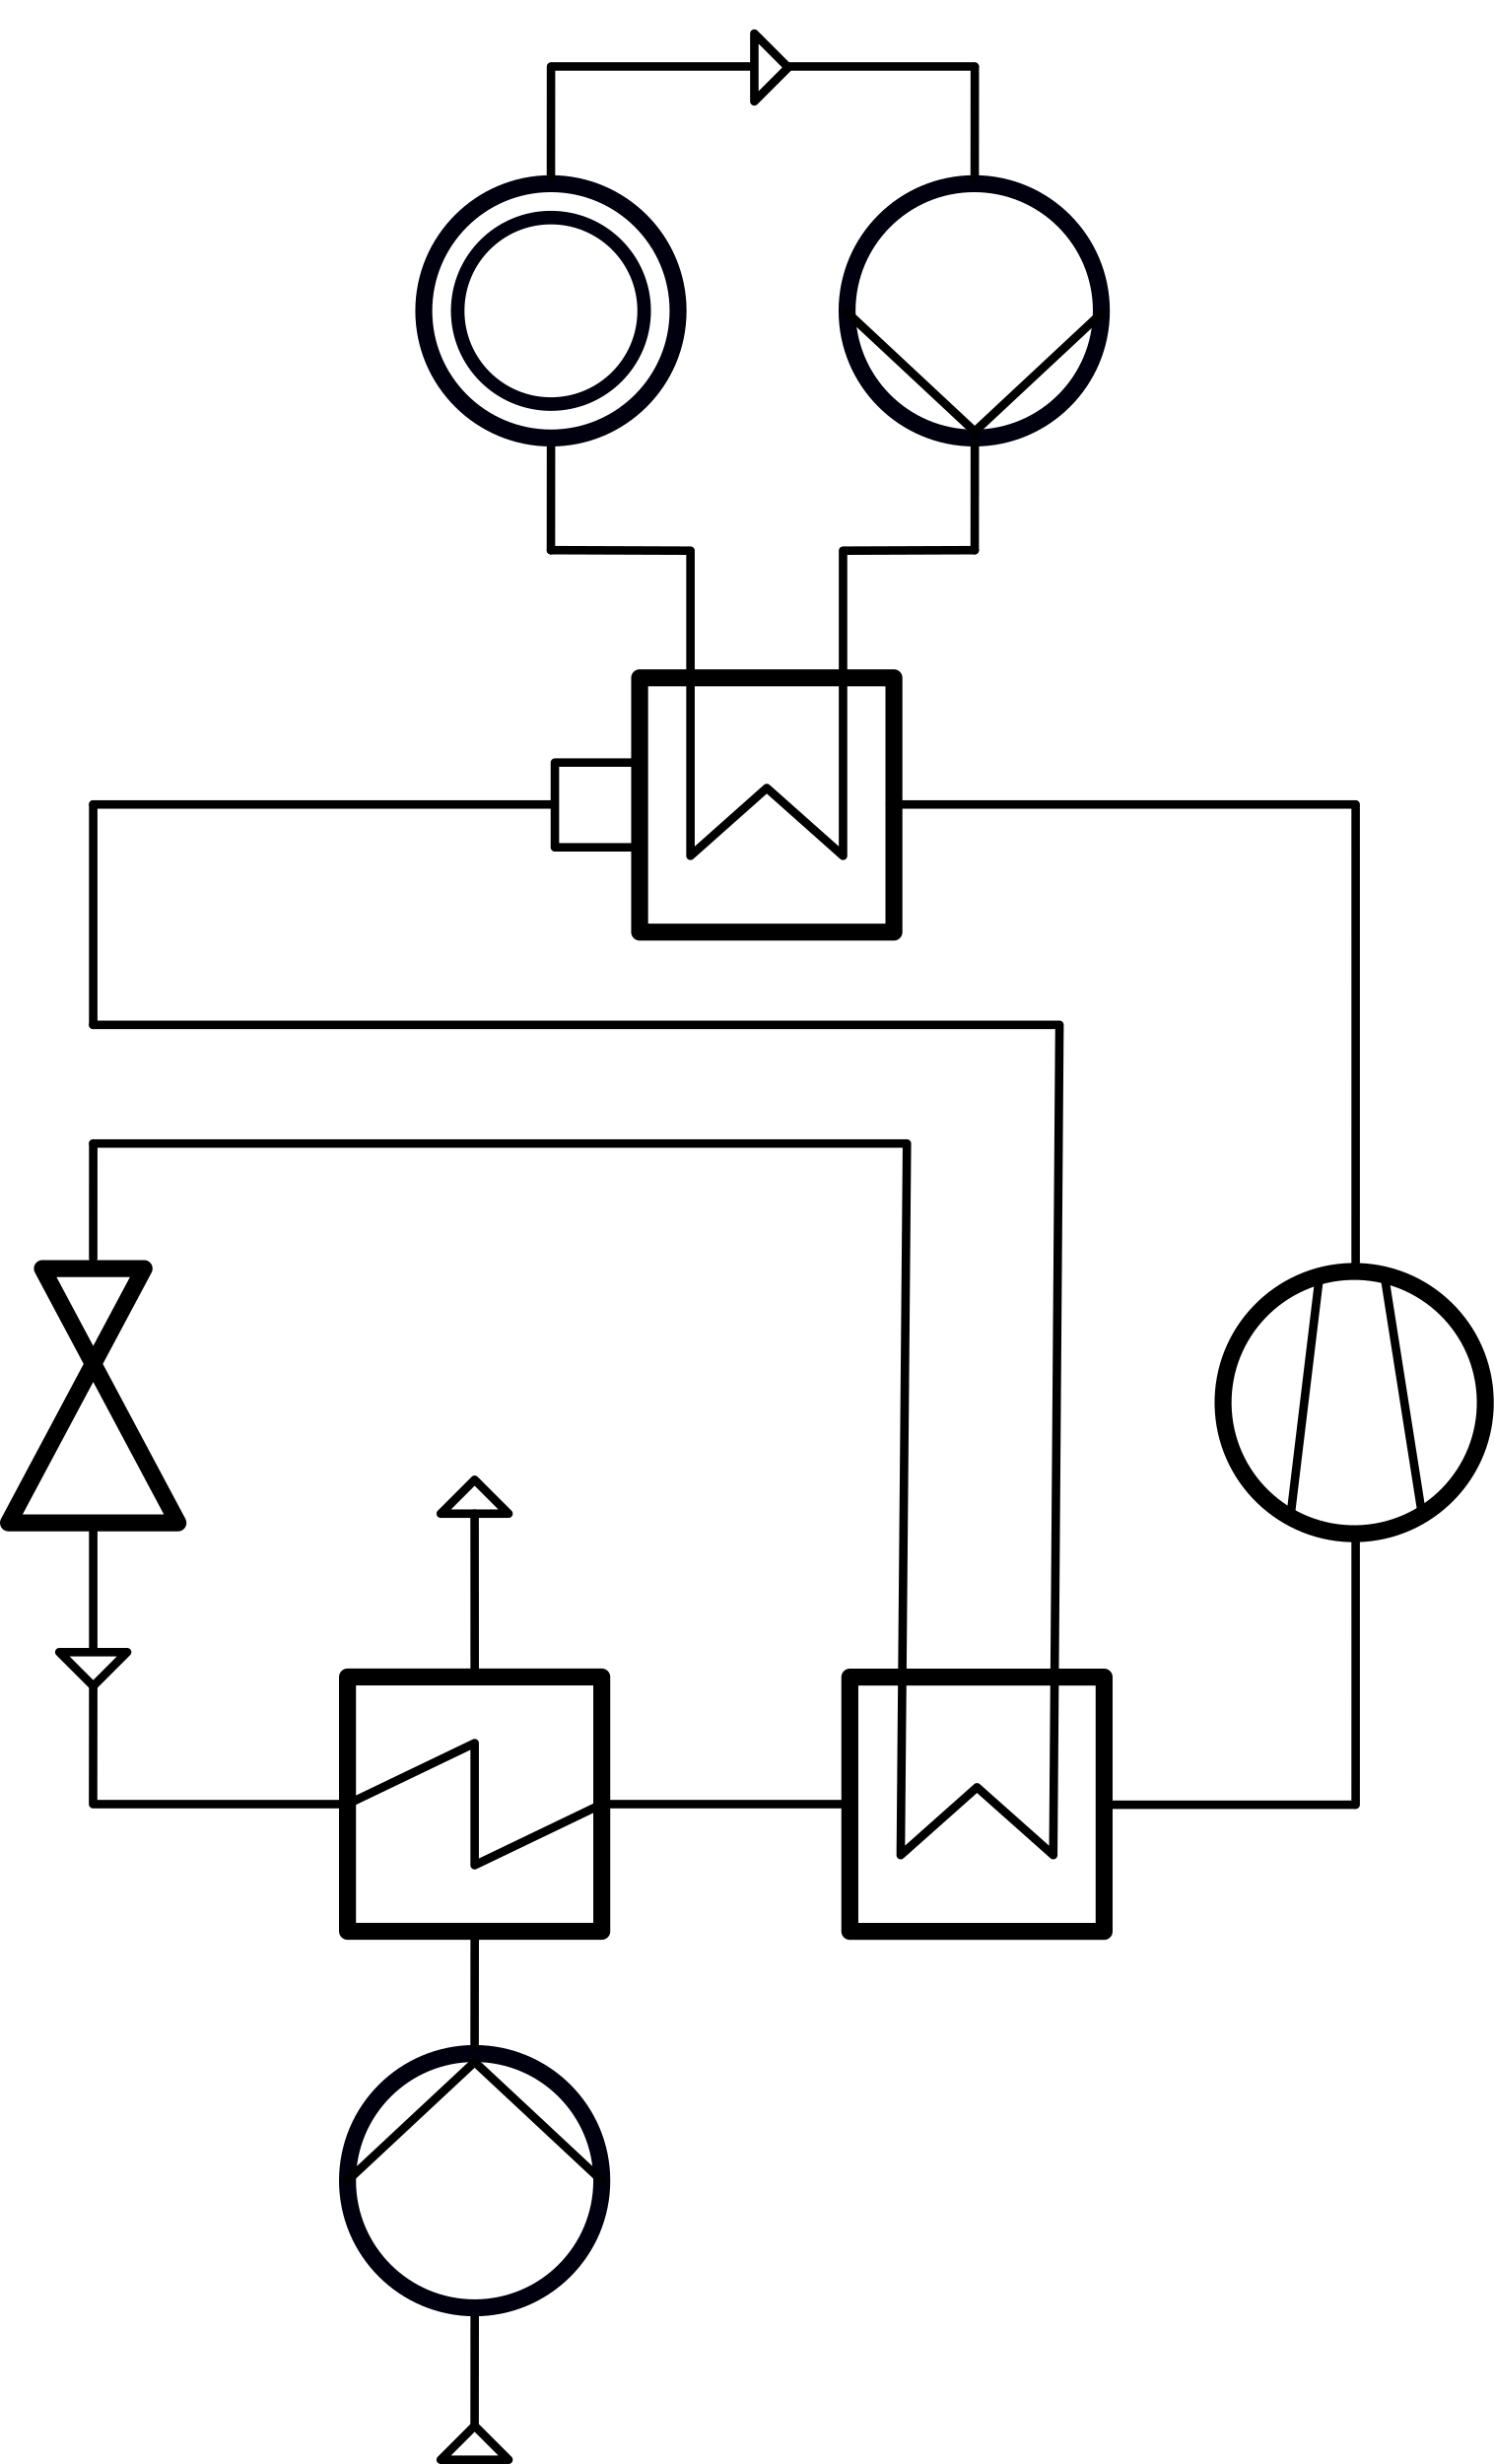
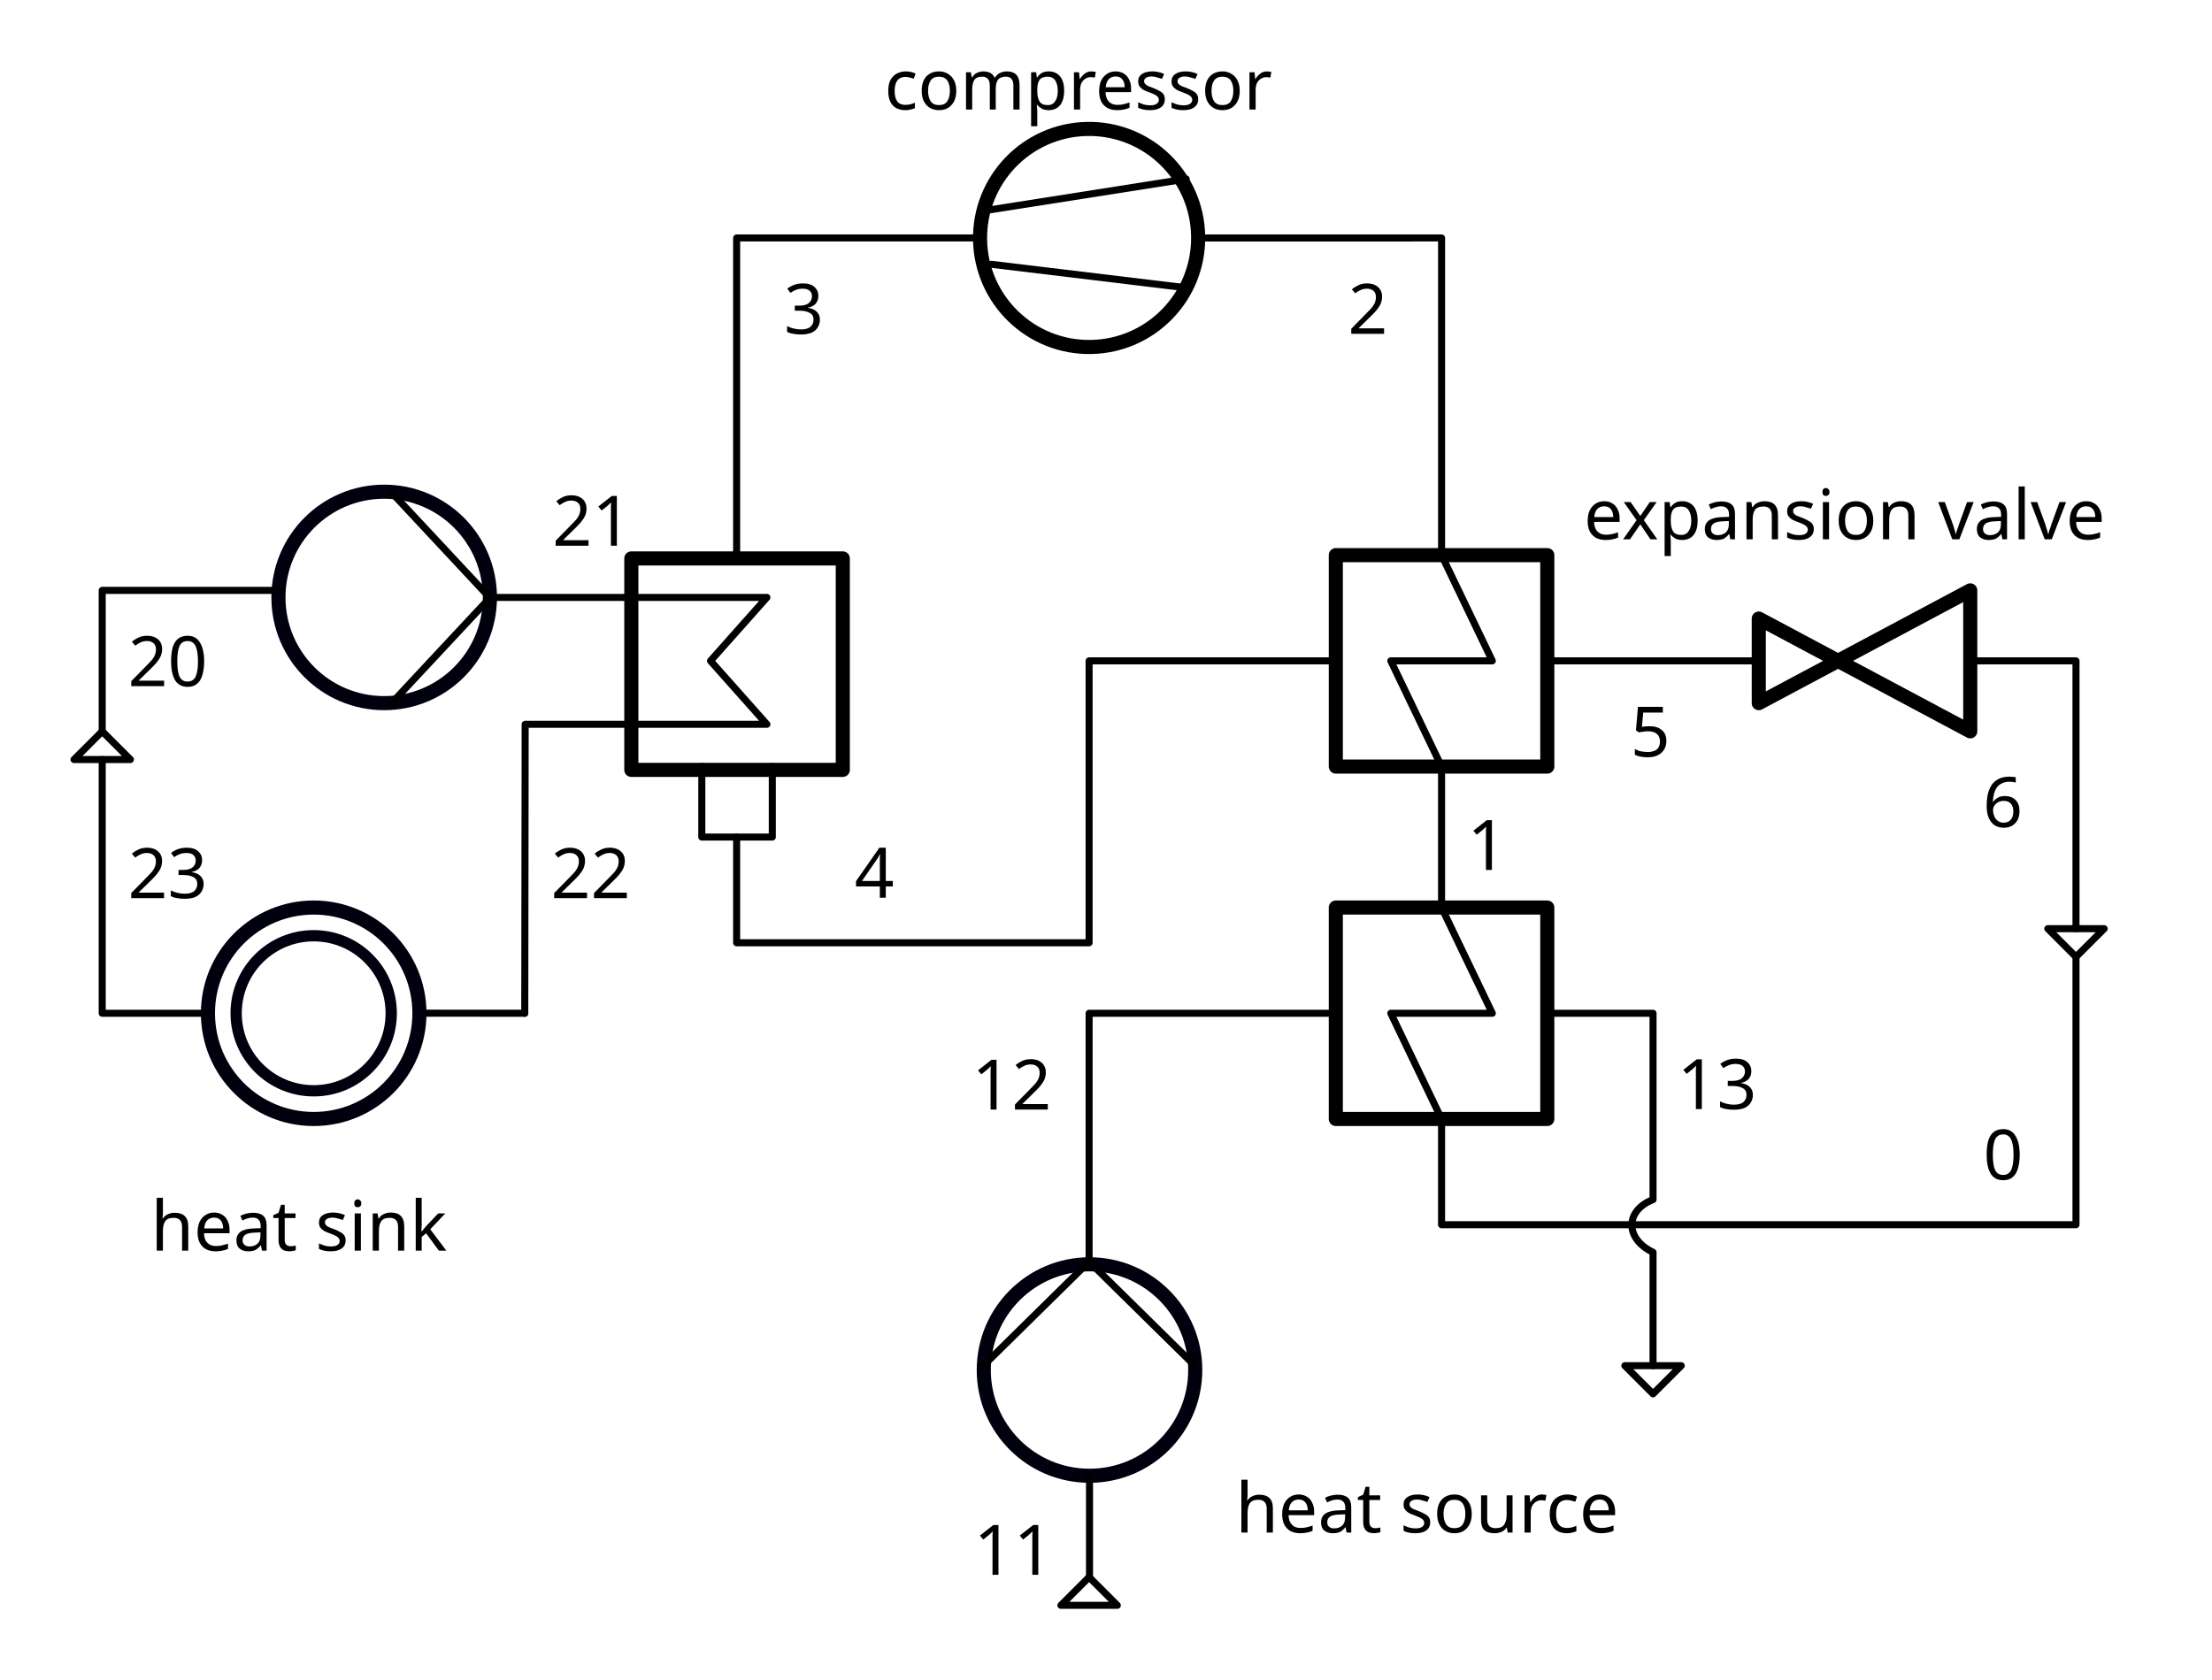
- <svg xmlns="http://www.w3.org/2000/svg" width="88.112mm" height="145.338mm" viewBox="0 0 88.112 145.338" version="1.1" id="svg8">
-   <defs id="defs2" />
-   <g id="layer1" transform="translate(3.962644,-153.1261)">
-     <g transform="rotate(180,148.6359,23.16429)" id="g2293-1" style="stroke-width:1;stroke-linecap:round;stroke-linejoin:round;stroke-miterlimit:4;stroke-dasharray:none">
-       <path style="fill:none;stroke:#000000;stroke-width:0.5;stroke-linecap:round;stroke-linejoin:round;stroke-miterlimit:4;stroke-dasharray:none;stroke-opacity:1" d="m 268.735,-139.249 -8.233,-0.029 3e-5,-18 -4.5,4 -4.5,-4 -1e-5,18 -7.767,0.029" id="path984-0-9-9-9" />
-       <path id="rect986-1-1-0-2" style="fill:none;stroke:#000000;stroke-width:1;stroke-linecap:round;stroke-linejoin:round;stroke-miterlimit:4;stroke-dasharray:none" d="m 248.501,-161.778 15,1e-5 v 15 h -15 z" />
-       <path style="fill:none;stroke:#000000;stroke-width:0.5;stroke-linecap:round;stroke-linejoin:round;stroke-miterlimit:4;stroke-dasharray:none;stroke-opacity:1" d="m 263.501,-156.778 h 5 l 1e-5,5 h -5" id="path987-2-9" />
+ <svg xmlns="http://www.w3.org/2000/svg" xmlns:xlink="http://www.w3.org/1999/xlink" id="svg8" version="1.1" viewBox="0 0 156.897 119.131" height="119.131mm" width="156.897mm">
+   <defs id="defs2">
+     <linearGradient id="linearGradient2073">
+       <stop id="stop2069" offset="0" style="stop-color:#000000;stop-opacity:1;" />
+       <stop id="stop2071" offset="1" style="stop-color:#000000;stop-opacity:0;" />
+     </linearGradient>
+     <rect id="rect1009" height="0" width="12.5" y="-75" x="50" />
+     <linearGradient gradientTransform="translate(0.2924316,-2.377988)" gradientUnits="userSpaceOnUse" y2="204.982" x2="223.365" y1="204.982" x1="221.694" id="linearGradient2075" xlink:href="#linearGradient2073" />
+   </defs>
+   <g id="layer1" transform="translate(-67.75004,-38.11898)">
+     <g transform="matrix(0,1,1,0,319.2778,8.998785)" id="g2293" style="stroke-width:1;stroke-linecap:round;stroke-linejoin:round;stroke-miterlimit:4;stroke-dasharray:none">
+       <g transform="matrix(1,0,0,-1,-167.7333,-354.4097)" id="g2293-1" style="stroke-width:1;stroke-linecap:round;stroke-linejoin:round;stroke-miterlimit:4;stroke-dasharray:none">
+         <path style="fill:none;stroke:#000000;stroke-width:0.5;stroke-linecap:round;stroke-linejoin:round;stroke-miterlimit:4;stroke-dasharray:none;stroke-opacity:1" d="m 268.735,-140.103 -20.5,-0.029 3e-5,-17.146 -4.5,4 -4.5,-4 -1e-5,19.646" id="path984-0-9-9-9" />
+         <path id="rect986-1-1-0-2" style="fill:none;stroke:#000000;stroke-width:1;stroke-linecap:round;stroke-linejoin:round;stroke-miterlimit:4;stroke-dasharray:none" d="m 236.468,-162.661 15,1e-5 v 15 h -15 z" />
+         <path style="fill:none;stroke:#000000;stroke-width:0.5;stroke-linecap:round;stroke-linejoin:round;stroke-miterlimit:4;stroke-dasharray:none;stroke-opacity:1" d="m 251.234,-157.661 h 5 l 10e-6,5 h -5" id="path987-2-9" />
+       </g>
+       <g transform="matrix(0,-1,-1,0,267.0012,-2.661154)" id="g1624-4-7-0-3-8" style="stroke-linecap:round;stroke-linejoin:round">
+         <path style="fill:none;stroke:#000000;stroke-width:0.5;stroke-linecap:round;stroke-linejoin:round;stroke-miterlimit:4;stroke-dasharray:none;stroke-opacity:1" d="m 146.617,198.5 -3.6,-7.5 h 7.2 l -3.6,-7.5" id="path960-8-0-25-4-8-6-6" />
+       </g>
+       <path style="fill:none;stroke:#000000;stroke-width:1;stroke-linecap:round;stroke-linejoin:round;stroke-miterlimit:4;stroke-dasharray:none;stroke-opacity:1" d="m 68.501,-156.778 h 15 v 15 H 68.501 Z" id="path1057-2-7-1" />
+       <path style="fill:none;stroke:#000000;stroke-width:1;stroke-linecap:round;stroke-linejoin:round;stroke-miterlimit:4;stroke-dasharray:none;stroke-opacity:1" d="m 81.001,-111.778 h -10 l 8,-15 h -6 z" id="path1057-2-6-6-9" />
+       <path style="fill:none;stroke:#000000;stroke-width:0.5;stroke-linecap:round;stroke-linejoin:round;stroke-miterlimit:4;stroke-dasharray:none;stroke-opacity:1" d="m 46.001,-182.013 v -17.265 h 22.733" id="path984-0-9-9-9-7-0-1-5-0-8" />
+       <path style="fill:none;stroke:#000000;stroke-width:0.5;stroke-linecap:round;stroke-linejoin:round;stroke-miterlimit:4;stroke-dasharray:none;stroke-opacity:1" d="m 88.501,-199.278 h 7.5 v 25 h -20 v 17.5" id="path984-0-9-9-9-7-0-1-5-0-8-4" />
+       <circle style="fill:none;stroke:#00000e;stroke-width:1;stroke-linecap:round;stroke-linejoin:round;stroke-miterlimit:4;stroke-dasharray:none;stroke-opacity:1" id="path977-1-0-0" cx="224.278" cy="71.501" r="7.5" transform="rotate(-90)" />
+       <path style="fill:none;stroke:#000000;stroke-width:0.5;stroke-linecap:round;stroke-linejoin:round;stroke-miterlimit:4;stroke-dasharray:none;stroke-opacity:1" d="m 64.028,-223.778 7.5,7 7.5,-7" id="path979-02-5-4" />
+       <path style="fill:none;stroke:#000000;stroke-width:0.5;stroke-linecap:round;stroke-linejoin:round;stroke-miterlimit:4;stroke-dasharray:none;stroke-opacity:1" d="m 101.001,-214.307 -0.005,-7.347" id="path984-0-9-9-9-7-0-1-59-3" />
+       <circle style="fill:none;stroke:#00000e;stroke-width:1;stroke-linecap:round;stroke-linejoin:round;stroke-miterlimit:4;stroke-dasharray:none;stroke-opacity:1" id="path977-1-0-0-8" cx="229.278" cy="101.001" r="7.5" transform="rotate(-90)" />
+       <circle style="fill:none;stroke:#00000e;stroke-width:0.8;stroke-linecap:round;stroke-linejoin:round;stroke-miterlimit:4;stroke-dasharray:none;stroke-opacity:1" id="path977-1-0-0-8-0" cx="229.278" cy="101.001" transform="rotate(-90)" r="5.5" />
+       <path style="fill:none;stroke:#000000;stroke-width:0.5;stroke-linecap:round;stroke-linejoin:round;stroke-miterlimit:4;stroke-dasharray:none;stroke-opacity:1" d="m 71.001,-231.761 v -12.517 h 10" id="path984-0-9-9-9-7-0-1-59-7" />
+       <path style="fill:none;fill-rule:evenodd;stroke:#000000;stroke-width:0.5;stroke-linecap:round;stroke-linejoin:round;stroke-miterlimit:4;stroke-dasharray:none;stroke-opacity:1" d="m 83.001,-242.278 -2,-2 2,-2 z" id="path4652-12-9-60-5-3-2" />
+       <path style="fill:none;stroke:#000000;stroke-width:0.5;stroke-linecap:round;stroke-linejoin:round;stroke-miterlimit:4;stroke-dasharray:none;stroke-opacity:1" d="m 46.002,-166.542 c -0.003,1.665 -0.002,13.751 -9.81e-4,17.265 h 22" id="path984-0-9-9-9-7-6" />
+       <ellipse style="color:#000000;clip-rule:nonzero;display:inline;overflow:visible;visibility:visible;isolation:auto;mix-blend-mode:normal;color-interpolation:sRGB;color-interpolation-filters:linearRGB;solid-color:#000000;solid-opacity:1;fill:none;fill-opacity:0.667;fill-rule:nonzero;stroke:#000000;stroke-width:1;stroke-linecap:round;stroke-linejoin:round;stroke-miterlimit:4;stroke-dasharray:none;stroke-dashoffset:0;stroke-opacity:1;color-rendering:auto;image-rendering:auto;shape-rendering:auto;text-rendering:auto;enable-background:accumulate" id="path4405-2-2" cx="-175.076" cy="42.862" transform="matrix(-0.01796859,0.9998385,0.9998385,0.01796859,0,0)" rx="7.735" ry="7.735" />
+       <path style="fill:none;fill-rule:evenodd;stroke:#000000;stroke-width:0.5;stroke-linecap:round;stroke-linejoin:round;stroke-miterlimit:4;stroke-dasharray:none;stroke-opacity:1" d="m 44.001,-181.278 -2.184,13.887" id="path4585-2" />
+       <path style="fill:none;fill-rule:evenodd;stroke:#000000;stroke-width:0.5;stroke-linecap:round;stroke-linejoin:round;stroke-miterlimit:4;stroke-dasharray:none;stroke-opacity:1" d="m 49.552,-167.252 -1.683,-13.956" id="path4587-8" />
+       <g transform="matrix(0,-1,-1,0,292.0012,-2.661154)" id="g1624-4-7-0-3-8-3" style="stroke-width:1;stroke-linecap:round;stroke-linejoin:round;stroke-miterlimit:4;stroke-dasharray:none">
+         <path style="fill:none;stroke:#000000;stroke-width:0.5;stroke-linecap:round;stroke-linejoin:round;stroke-miterlimit:4;stroke-dasharray:none;stroke-opacity:1" d="m 146.617,198.5 -3.6,-7.5 h 7.2 l -3.6,-7.5" id="path960-8-0-25-4-8-6-6-6" />
+       </g>
+       <path style="fill:none;stroke:#000000;stroke-width:1;stroke-linecap:round;stroke-linejoin:round;stroke-miterlimit:4;stroke-dasharray:none;stroke-opacity:1" d="m 93.501,-156.778 h 15 v 15 H 93.501 Z" id="path1057-2-7-1-9" />
+       <path style="fill:none;stroke:#000000;stroke-width:0.5;stroke-linecap:round;stroke-linejoin:round;stroke-miterlimit:4;stroke-dasharray:none;stroke-opacity:1" d="m 76.001,-141.778 v 15" id="path984-0-9-9-9-7-0-1-5-0-8-4-7" />
+       <path style="fill:none;stroke:#000000;stroke-width:0.5;stroke-linecap:round;stroke-linejoin:round;stroke-miterlimit:4;stroke-dasharray:none;stroke-opacity:1" d="m 76.001,-111.778 v 7.5 h 19 m 2,0 h 19 v -45 h -7.5" id="path984-0-9-9-9-7-0-1-5-0-8-4-7-3" />
+       <circle style="fill:none;stroke:#00000e;stroke-width:1;stroke-linecap:round;stroke-linejoin:round;stroke-miterlimit:4;stroke-dasharray:none;stroke-opacity:1" id="path977-1-0-0-3" cx="126.31" cy="-174.249" r="7.5" />
+       <path style="fill:none;stroke:#000000;stroke-width:0.5;stroke-linecap:round;stroke-linejoin:round;stroke-miterlimit:4;stroke-dasharray:none;stroke-opacity:1" d="m 126.001,-181.778 -7.383,7.5 7.383,7.5" id="path979-02-5-4-6" />
+       <path style="fill:none;stroke:#000000;stroke-width:0.5;stroke-linecap:round;stroke-linejoin:round;stroke-miterlimit:4;stroke-dasharray:none;stroke-opacity:1" d="m 93.501,-149.278 c -3.04,-0.006 -6.789,0.002 -10,0" id="path984-0-9-9-9-7-6-9" />
+       <path style="fill:none;stroke:#000000;stroke-width:0.5;stroke-linecap:round;stroke-linejoin:round;stroke-miterlimit:4;stroke-dasharray:none;stroke-opacity:1" d="m 101.001,-236.778 v -7.5 h -18" id="path984-0-9-9-9-7-0-1-59-7-5" />
+       <path style="fill:none;stroke:#000000;stroke-width:0.5;stroke-linecap:round;stroke-linejoin:round;stroke-miterlimit:4;stroke-dasharray:none;stroke-opacity:1" d="m 118.81,-174.278 h -17.808 v 17.5" id="path984-0-9-9-9-7-0-1-5-0-8-4-5" />
+       <path style="fill:none;stroke:#000000;stroke-width:0.5;stroke-linecap:round;stroke-linejoin:round;stroke-miterlimit:4;stroke-dasharray:none;stroke-opacity:1" d="m 101.001,-141.778 v 7.5 h 13.218 c 0.782,-2 2.782,-2 3.737,0 h 8.044" id="path984-0-9-9-9-7-0-1-5-0-8-4-5-7" />
+       <path style="fill:none;stroke:#000000;stroke-width:0.5;stroke-linecap:round;stroke-linejoin:round;stroke-miterlimit:4;stroke-dasharray:none;stroke-opacity:1" d="m 141.001,-174.249 h -7.192" id="path984-0-9-9-9-7-0-1-5-0-8-4-5-2" />
    </g>
-     <g transform="rotate(-90,121.0403,288.003)" id="g1624-4-7-0-3-8" style="stroke-linecap:round;stroke-linejoin:round">
-       <path style="fill:none;stroke:#000000;stroke-width:0.5;stroke-linecap:round;stroke-linejoin:round;stroke-miterlimit:4;stroke-dasharray:none;stroke-opacity:1" d="m 149.5,198.5 -3.6,-7.5 h 7.2 l -3.6,-7.5" id="path960-8-0-25-4-8-6-6" />
-     </g>
-     <path style="fill:none;stroke:#000000;stroke-width:1;stroke-linecap:round;stroke-linejoin:round;stroke-miterlimit:4;stroke-dasharray:none;stroke-opacity:1" d="M 31.537,252.043 H 16.537 v 15 h 15 z" id="path1057-2-7-1" />
-     <path style="fill:none;fill-rule:evenodd;stroke:#000000;stroke-width:0.5;stroke-linecap:round;stroke-linejoin:round;stroke-miterlimit:4;stroke-dasharray:none;stroke-opacity:1" d="m 26.037,242.41 -2,-2 -2,2 z" id="path4652-12-9-60-5-3" />
-     <path style="fill:none;stroke:#000000;stroke-width:0.5;stroke-linecap:round;stroke-linejoin:round;stroke-miterlimit:4;stroke-dasharray:none;stroke-opacity:1" d="m 24.035,242.41 0.005,9.633" id="path984-0-9-9-9-7" />
-     <path style="fill:none;fill-rule:evenodd;stroke:#000000;stroke-width:0.5;stroke-linecap:round;stroke-linejoin:round;stroke-miterlimit:4;stroke-dasharray:none;stroke-opacity:1" d="m 22.037,298.214 2,-2 2,2 z" id="path4652-12-9-60-5-3-5" />
-     <path style="fill:none;stroke:#000000;stroke-width:0.5;stroke-linecap:round;stroke-linejoin:round;stroke-miterlimit:4;stroke-dasharray:none;stroke-opacity:1" d="m 24.035,296.217 0.005,-6.493" id="path984-0-9-9-9-7-0" />
-     <circle style="fill:none;stroke:#00000e;stroke-width:1;stroke-linecap:round;stroke-linejoin:round;stroke-miterlimit:4;stroke-dasharray:none;stroke-opacity:1" id="path977-1-0" cx="281.752" cy="-24.037" r="7.5" transform="rotate(90)" />
-     <path style="fill:none;stroke:#000000;stroke-width:0.5;stroke-linecap:round;stroke-linejoin:round;stroke-miterlimit:4;stroke-dasharray:none;stroke-opacity:1" d="m 31.537,281.752 -7.5,-7 -7.5,7" id="path979-02-5" />
-     <path style="fill:none;stroke:#000000;stroke-width:0.5;stroke-linecap:round;stroke-linejoin:round;stroke-miterlimit:4;stroke-dasharray:none;stroke-opacity:1" d="m 24.035,273.824 0.005,-6.493" id="path984-0-9-9-9-7-0-1" />
-     <g transform="rotate(180,154.8357,52.63513)" id="g2293-1-2" style="stroke-width:1;stroke-linecap:round;stroke-linejoin:round;stroke-miterlimit:4;stroke-dasharray:none">
-       <path style="fill:none;stroke:#000000;stroke-width:0.5;stroke-linecap:round;stroke-linejoin:round;stroke-miterlimit:4;stroke-dasharray:none;stroke-opacity:1" d="m 308.134,-115.307 h -48 l 0.367,-41.971 -4.5,4 -4.5,-4 -0.367,48.971 h 57" id="path984-0-9-9-9-74" />
-       <path id="rect986-1-1-0-2-2" style="fill:none;stroke:#000000;stroke-width:1;stroke-linecap:round;stroke-linejoin:round;stroke-miterlimit:4;stroke-dasharray:none" d="m 248.501,-161.778 15,1e-5 v 15 h -15 z" />
-     </g>
-     <path style="fill:none;stroke:#000000;stroke-width:0.5;stroke-linecap:round;stroke-linejoin:round;stroke-miterlimit:4;stroke-dasharray:none;stroke-opacity:1" d="M 46.053,259.543 H 31.514" id="path984-0-9-9-9-7-0-1-5" />
-     <path style="fill:none;stroke:#000000;stroke-width:1;stroke-linecap:round;stroke-linejoin:round;stroke-miterlimit:4;stroke-dasharray:none;stroke-opacity:1" d="M -3.463,242.952 H 6.537 L -1.463,227.952 h 6 z" id="path1057-2-6-6-9" />
-     <path style="fill:none;stroke:#000000;stroke-width:0.5;stroke-linecap:round;stroke-linejoin:round;stroke-miterlimit:4;stroke-dasharray:none;stroke-opacity:1" d="M 16.038,259.543 H 1.529 l 0.008,-6.966" id="path984-0-9-9-9-7-0-1-5-2" />
-     <path style="fill:none;stroke:#000000;stroke-width:0.5;stroke-linecap:round;stroke-linejoin:round;stroke-miterlimit:4;stroke-dasharray:none;stroke-opacity:1" d="m 1.535,227.353 0.003,-6.776" id="path984-0-9-9-9-7-0-1-9" />
-     <path style="fill:none;stroke:#000000;stroke-width:0.5;stroke-linecap:round;stroke-linejoin:round;stroke-miterlimit:4;stroke-dasharray:none;stroke-opacity:1" d="m 1.537,213.577 v -13" id="path984-0-9-9-9-7-0-1-52" />
-     <path style="fill:none;stroke:#000000;stroke-width:0.5;stroke-linecap:round;stroke-linejoin:round;stroke-miterlimit:4;stroke-dasharray:none;stroke-opacity:1" d="M 75.932,200.577 H 48.541" id="path984-0-9-9-9-7-0-1-5-0-8" />
-     <path style="fill:none;stroke:#000000;stroke-width:0.5;stroke-linecap:round;stroke-linejoin:round;stroke-miterlimit:4;stroke-dasharray:none;stroke-opacity:1" d="M 61.372,259.577 H 75.911" id="path984-0-9-9-9-7-0-1-5-3" />
-     <path style="fill:none;stroke:#000000;stroke-width:0.5;stroke-linecap:round;stroke-linejoin:round;stroke-miterlimit:4;stroke-dasharray:none;stroke-opacity:1" d="M 28.537,200.577 H 1.537" id="path984-0-9-9-9-7-0-1-5-0-8-4" />
-     <circle style="fill:none;stroke:#00000e;stroke-width:1;stroke-linecap:round;stroke-linejoin:round;stroke-miterlimit:4;stroke-dasharray:none;stroke-opacity:1" id="path977-1-0-0" cx="-171.461" cy="-53.508" r="7.5" transform="matrix(0,-1,-1,0,0,0)" />
-     <path style="fill:none;stroke:#000000;stroke-width:0.5;stroke-linecap:round;stroke-linejoin:round;stroke-miterlimit:4;stroke-dasharray:none;stroke-opacity:1" d="m 61.037,171.577 -7.5,7 -7.5,-7" id="path979-02-5-4" />
-     <path style="fill:none;stroke:#000000;stroke-width:0.5;stroke-linecap:round;stroke-linejoin:round;stroke-miterlimit:4;stroke-dasharray:none;stroke-opacity:1" d="m 53.537,185.577 0.005,-6.493" id="path984-0-9-9-9-7-0-1-59" />
-     <path style="fill:none;stroke:#000000;stroke-width:0.5;stroke-linecap:round;stroke-linejoin:round;stroke-miterlimit:4;stroke-dasharray:none;stroke-opacity:1" d="m 28.537,185.577 0.005,-6.493" id="path984-0-9-9-9-7-0-1-59-3" />
-     <circle style="fill:none;stroke:#00000e;stroke-width:1;stroke-linecap:round;stroke-linejoin:round;stroke-miterlimit:4;stroke-dasharray:none;stroke-opacity:1" id="path977-1-0-0-8" cx="-171.461" cy="-28.537" r="7.5" transform="matrix(0,-1,-1,0,0,0)" />
-     <circle style="fill:none;stroke:#00000e;stroke-width:0.8;stroke-linecap:round;stroke-linejoin:round;stroke-miterlimit:4;stroke-dasharray:none;stroke-opacity:1" id="path977-1-0-0-8-0" cx="-171.461" cy="-28.537" transform="matrix(0,-1,-1,0,0,0)" r="5.5" />
-     <path style="fill:none;stroke:#000000;stroke-width:0.5;stroke-linecap:round;stroke-linejoin:round;stroke-miterlimit:4;stroke-dasharray:none;stroke-opacity:1" d="m 53.537,163.577 0.005,-6.493" id="path984-0-9-9-9-7-0-1-59-7" />
-     <path style="fill:none;stroke:#000000;stroke-width:0.5;stroke-linecap:round;stroke-linejoin:round;stroke-miterlimit:4;stroke-dasharray:none;stroke-opacity:1" d="m 28.537,163.577 0.005,-6.493" id="path984-0-9-9-9-7-0-1-59-0" />
-     <path style="fill:none;stroke:#000000;stroke-width:0.5;stroke-linecap:round;stroke-linejoin:round;stroke-miterlimit:4;stroke-dasharray:none;stroke-opacity:1" d="M 53.537,157.048 H 42.44" id="path984-0-9-9-9-7-0-1-5-4" />
-     <path style="fill:none;stroke:#000000;stroke-width:0.5;stroke-linecap:round;stroke-linejoin:round;stroke-miterlimit:4;stroke-dasharray:none;stroke-opacity:1" d="M 40.237,157.048 H 28.553" id="path984-0-9-9-9-7-0-1-5-4-3" />
-     <path style="fill:none;fill-rule:evenodd;stroke:#000000;stroke-width:0.5;stroke-linecap:round;stroke-linejoin:round;stroke-miterlimit:4;stroke-dasharray:none;stroke-opacity:1" d="m 40.537,159.106 2,-2 -2,-2 z" id="path4652-12-9-60-5-3-2" />
-     <path style="fill:none;fill-rule:evenodd;stroke:#000000;stroke-width:0.5;stroke-linecap:round;stroke-linejoin:round;stroke-miterlimit:4;stroke-dasharray:none;stroke-opacity:1" d="m -0.463,250.577 2,2 2,-2 z" id="path4652-12-9-60-5-3-5-2" />
-     <path style="fill:none;stroke:#000000;stroke-width:0.5;stroke-linecap:round;stroke-linejoin:round;stroke-miterlimit:4;stroke-dasharray:none;stroke-opacity:1" d="m 1.537,250.461 v -7.318" id="path984-0-9-9-9-7-0-1-95" />
-     <flowRoot xml:space="preserve" id="flowRoot1537" style="font-style:normal;font-variant:normal;font-weight:normal;font-stretch:normal;font-size:10.667px;line-height:1.25;font-family:Calibri;-inkscape-font-specification:Calibri;letter-spacing:0px;word-spacing:0px;fill:#000000;fill-opacity:1;stroke:none" transform="matrix(0.2645833,0,0,0.2645833,-137.0278,175.7494)">
-       <flowRegion id="flowRegion1539">
-         <rect id="rect1541" width="11.339" height="15.118" x="536.123" y="299.528" />
-       </flowRegion>
-       <flowPara id="flowPara1543">0</flowPara>
-     </flowRoot>
-     <flowRoot xml:space="preserve" id="flowRoot1537-7" style="font-style:normal;font-variant:normal;font-weight:normal;font-stretch:normal;font-size:10.667px;line-height:1.25;font-family:Calibri;-inkscape-font-specification:Calibri;letter-spacing:0px;word-spacing:0px;fill:#000000;fill-opacity:1;stroke:none" transform="matrix(0.2645833,0,0,0.2645833,-104.0278,175.7494)">
-       <flowRegion id="flowRegion1539-8">
-         <rect id="rect1541-9" width="11.339" height="15.118" x="536.123" y="299.528" />
-       </flowRegion>
-       <flowPara id="flowPara1543-7">1</flowPara>
-     </flowRoot>
-     <flowRoot xml:space="preserve" id="flowRoot1537-0" style="font-style:normal;font-variant:normal;font-weight:normal;font-stretch:normal;font-size:10.667px;line-height:1.25;font-family:Calibri;-inkscape-font-specification:Calibri;letter-spacing:0px;word-spacing:0px;fill:#000000;fill-opacity:1;stroke:none" transform="matrix(0.2645833,0,0,0.2645833,-70.49794,165.7625)">
-       <flowRegion id="flowRegion1539-7">
-         <rect id="rect1541-93" width="11.339" height="15.118" x="536.123" y="299.528" />
-       </flowRegion>
-       <flowPara id="flowPara1543-70">2</flowPara>
-     </flowRoot>
-     <flowRoot xml:space="preserve" id="flowRoot1537-5" style="font-style:normal;font-variant:normal;font-weight:normal;font-stretch:normal;font-size:10.667px;line-height:1.25;font-family:Calibri;-inkscape-font-specification:Calibri;letter-spacing:0px;word-spacing:0px;fill:#000000;fill-opacity:1;stroke:none" transform="matrix(0.2645833,0,0,0.2645833,-137.0278,126.7494)">
-       <flowRegion id="flowRegion1539-81">
-         <rect id="rect1541-6" width="11.339" height="15.118" x="536.123" y="299.528" />
-       </flowRegion>
-       <flowPara id="flowPara1543-9">4</flowPara>
-     </flowRoot>
-     <flowRoot xml:space="preserve" id="flowRoot1537-06" style="font-style:normal;font-variant:normal;font-weight:normal;font-stretch:normal;font-size:10.667px;line-height:1.25;font-family:Calibri;-inkscape-font-specification:Calibri;letter-spacing:0px;word-spacing:0px;fill:#000000;fill-opacity:1;stroke:none" transform="matrix(0.2645833,0,0,0.2645833,-114.0278,142.8077)">
-       <flowRegion id="flowRegion1539-80">
-         <rect id="rect1541-1" width="11.339" height="15.118" x="536.123" y="299.528" />
-       </flowRegion>
-       <flowPara id="flowPara1543-96">5</flowPara>
-     </flowRoot>
-     <flowRoot xml:space="preserve" id="flowRoot1537-6" style="font-style:normal;font-variant:normal;font-weight:normal;font-stretch:normal;font-size:10.667px;line-height:1.25;font-family:Calibri;-inkscape-font-specification:Calibri;letter-spacing:0px;word-spacing:0px;fill:#000000;fill-opacity:1;stroke:none" transform="matrix(0.2645833,0,0,0.2645833,-137.0278,165.7363)">
-       <flowRegion id="flowRegion1539-3">
-         <rect id="rect1541-2" width="11.339" height="15.118" x="536.123" y="299.528" />
-       </flowRegion>
-       <flowPara id="flowPara1543-6">6</flowPara>
-     </flowRoot>
-     <flowRoot xml:space="preserve" id="flowRoot1537-8" style="font-style:normal;font-variant:normal;font-weight:normal;font-stretch:normal;font-size:10.667px;line-height:1.25;font-family:Calibri;-inkscape-font-specification:Calibri;letter-spacing:0px;word-spacing:0px;fill:#000000;fill-opacity:1;stroke:none" transform="matrix(0.2645833,0,0,0.2645833,-114.7954,211.7494)">
-       <flowRegion id="flowRegion1539-74">
-         <rect id="rect1541-95" width="11.339" height="15.118" x="536.123" y="299.528" />
-       </flowRegion>
-       <flowPara id="flowPara1543-5">11</flowPara>
-     </flowRoot>
-     <flowRoot xml:space="preserve" id="flowRoot1537-77" style="font-style:normal;font-variant:normal;font-weight:normal;font-stretch:normal;font-size:10.667px;line-height:1.25;font-family:Calibri;-inkscape-font-specification:Calibri;letter-spacing:0px;word-spacing:0px;fill:#000000;fill-opacity:1;stroke:none" transform="matrix(0.2645833,0,0,0.2645833,-114.7933,189.7494)">
-       <flowRegion id="flowRegion1539-77">
-         <rect id="rect1541-3" width="11.339" height="15.118" x="536.123" y="299.528" />
-       </flowRegion>
-       <flowPara id="flowPara1543-1">12</flowPara>
-     </flowRoot>
-     <flowRoot xml:space="preserve" id="flowRoot1537-3" style="font-style:normal;font-variant:normal;font-weight:normal;font-stretch:normal;font-size:10.667px;line-height:1.25;font-family:Calibri;-inkscape-font-specification:Calibri;letter-spacing:0px;word-spacing:0px;fill:#000000;fill-opacity:1;stroke:none" transform="matrix(0.2645833,0,0,0.2645833,-114.7864,165.7494)">
-       <flowRegion id="flowRegion1539-4">
-         <rect id="rect1541-0" width="11.339" height="15.118" x="536.123" y="299.528" />
-       </flowRegion>
-       <flowPara id="flowPara1543-4">13</flowPara>
-     </flowRoot>
-     <flowRoot xml:space="preserve" id="flowRoot1537-34" style="font-style:normal;font-variant:normal;font-weight:normal;font-stretch:normal;font-size:10.667px;line-height:1.25;font-family:Calibri;-inkscape-font-specification:Calibri;letter-spacing:0px;word-spacing:0px;fill:#000000;fill-opacity:1;stroke:none" transform="matrix(0.2645833,0,0,0.2645833,-94.0278,73.22023)">
-       <flowRegion id="flowRegion1539-5">
-         <rect id="rect1541-98" width="11.339" height="15.118" x="536.123" y="299.528" />
-       </flowRegion>
-       <flowPara id="flowPara1543-67">21</flowPara>
-     </flowRoot>
-     <flowRoot xml:space="preserve" id="flowRoot1537-78" style="font-style:normal;font-variant:normal;font-weight:normal;font-stretch:normal;font-size:10.667px;line-height:1.25;font-family:Calibri;-inkscape-font-specification:Calibri;letter-spacing:0px;word-spacing:0px;fill:#000000;fill-opacity:1;stroke:none" transform="matrix(0.2645833,0,0,0.2645833,-109.557,73.21609)">
-       <flowRegion id="flowRegion1539-2">
-         <rect id="rect1541-4" width="11.339" height="15.118" x="536.123" y="299.528" />
-       </flowRegion>
-       <flowPara id="flowPara1543-45">24</flowPara>
-     </flowRoot>
-     <flowRoot xml:space="preserve" id="flowRoot1537-75" style="font-style:normal;font-variant:normal;font-weight:normal;font-stretch:normal;font-size:10.667px;line-height:1.25;font-family:Calibri;-inkscape-font-specification:Calibri;letter-spacing:0px;word-spacing:0px;fill:#000000;fill-opacity:1;stroke:none" transform="matrix(0.2645833,0,0,0.2645833,-94.02573,107.2786)">
-       <flowRegion id="flowRegion1539-0">
-         <rect id="rect1541-47" width="11.339" height="15.118" x="536.123" y="299.528" />
-       </flowRegion>
-       <flowPara id="flowPara1543-18">22</flowPara>
-     </flowRoot>
-     <flowRoot xml:space="preserve" id="flowRoot1537-9" style="font-style:normal;font-variant:normal;font-weight:normal;font-stretch:normal;font-size:10.667px;line-height:1.25;font-family:Calibri;-inkscape-font-specification:Calibri;letter-spacing:0px;word-spacing:0px;fill:#000000;fill-opacity:1;stroke:none" transform="matrix(0.2645833,0,0,0.2645833,-109.5122,107.2655)">
-       <flowRegion id="flowRegion1539-47">
-         <rect id="rect1541-00" width="11.339" height="15.118" x="536.123" y="299.528" />
-       </flowRegion>
-       <flowPara id="flowPara1543-13">23</flowPara>
-     </flowRoot>
-     <path style="fill:none;stroke:#000000;stroke-width:0.5;stroke-linecap:round;stroke-linejoin:round;stroke-miterlimit:4;stroke-dasharray:none;stroke-opacity:1" d="m 76.008,243.577 c 0.006,3.04 -0.002,12.789 0,16" id="path984-0-9-9-9-7-6" />
-     <path style="fill:none;stroke:#000000;stroke-width:0.5;stroke-linecap:round;stroke-linejoin:round;stroke-miterlimit:4;stroke-dasharray:none;stroke-opacity:1" d="m 76.008,200.577 c 0.006,5.132 -0.002,21.591 0,27.012" id="path984-0-9-9-9-7-6-4" />
-     <flowRoot xml:space="preserve" id="flowRoot1537-5-7" style="font-style:normal;font-variant:normal;font-weight:normal;font-stretch:normal;font-size:10.667px;line-height:1.25;font-family:Calibri;-inkscape-font-specification:Calibri;letter-spacing:0px;word-spacing:0px;fill:#000000;fill-opacity:1;stroke:none" transform="matrix(0.2645833,0,0,0.2645833,-70.48347,126.7494)">
-       <flowRegion id="flowRegion1539-81-8">
-         <rect id="rect1541-6-9" width="11.339" height="15.118" x="536.123" y="299.528" />
-       </flowRegion>
-       <flowPara id="flowPara1543-9-0">3</flowPara>
-     </flowRoot>
-     <ellipse style="color:#000000;clip-rule:nonzero;display:inline;overflow:visible;visibility:visible;opacity:1;isolation:auto;mix-blend-mode:normal;color-interpolation:sRGB;color-interpolation-filters:linearRGB;solid-color:#000000;solid-opacity:1;fill:none;fill-opacity:0.667;fill-rule:nonzero;stroke:#000000;stroke-width:1;stroke-linecap:round;stroke-linejoin:round;stroke-miterlimit:4;stroke-dasharray:none;stroke-dashoffset:0;stroke-opacity:1;color-rendering:auto;image-rendering:auto;shape-rendering:auto;text-rendering:auto;enable-background:accumulate" id="path4405-2-2" cx="237.183" cy="-71.672" transform="rotate(88.97042)" rx="7.735" ry="7.735" />
-     <path style="fill:none;fill-rule:evenodd;stroke:#000000;stroke-width:0.5;stroke-linecap:round;stroke-linejoin:round;stroke-miterlimit:4;stroke-dasharray:none;stroke-opacity:1" d="m 77.724,228.475 2.184,13.887" id="path4585-2" />
-     <path style="fill:none;fill-rule:evenodd;stroke:#000000;stroke-width:0.5;stroke-linecap:round;stroke-linejoin:round;stroke-miterlimit:4;stroke-dasharray:none;stroke-opacity:1" d="m 72.173,242.5 1.683,-13.956" id="path4587-8" />
-   </g>
-   <g id="g1138" transform="translate(-8.366455,-166.824)">
-     <g id="g1136" />
-   </g>
-   <g id="g1605-3" transform="translate(16.84611,-210.4778)">
-     <g id="g1603-43" />
-   </g>
-   <g id="g1605-4" transform="translate(21.84611,-210.4778)">
-     <g id="g1603-1" />
+     <path style="fill:none;fill-rule:evenodd;stroke:#000000;stroke-width:0.5;stroke-linecap:round;stroke-linejoin:round;stroke-miterlimit:4;stroke-dasharray:none;stroke-opacity:1" d="m 143,152 2,-2 2,2 z" id="path4652-12-9-60-5" />
+     <text id="text1025-3-9-3" y="45.887" x="130.487" style="font-size:4.939px;line-height:1.25;font-family:sans-serif;stroke-width:0.265;stroke-linecap:round;stroke-linejoin:round" xml:space="preserve">
+       <tspan style="stroke-width:0.265;stroke-linecap:round;stroke-linejoin:round" y="45.887" x="130.487" id="tspan1023-6-9-1">compressor</tspan>
+     </text>
+     <text id="text1025-3-9-3-1" y="126.839" x="78.446" style="font-size:4.939px;line-height:1.25;font-family:sans-serif;stroke-width:0.265;stroke-linecap:round;stroke-linejoin:round" xml:space="preserve">
+       <tspan style="stroke-width:0.265;stroke-linecap:round;stroke-linejoin:round" y="126.839" x="78.446" id="tspan1023-6-9-1-9">heat sink</tspan>
+     </text>
+     <text id="text1025-3-9-3-1-4" y="76.379" x="180.097" style="font-size:4.939px;line-height:1.25;font-family:sans-serif;stroke-width:0.265;stroke-linecap:round;stroke-linejoin:round" xml:space="preserve">
+       <tspan style="stroke-width:0.265;stroke-linecap:round;stroke-linejoin:round" y="76.379" x="180.097" id="tspan1023-6-9-1-9-3">expansion valve</tspan>
+     </text>
+     <text id="text1025-3-9-3-1-4-5" y="146.839" x="155.38" style="font-size:4.939px;line-height:1.25;font-family:sans-serif;stroke-width:0.265;stroke-linecap:round;stroke-linejoin:round" xml:space="preserve">
+       <tspan style="stroke-width:0.265;stroke-linecap:round;stroke-linejoin:round" y="146.839" x="155.38" id="tspan1023-6-9-1-9-3-4">heat source</tspan>
+     </text>
+     <path style="fill:none;fill-rule:evenodd;stroke:#000000;stroke-width:0.5;stroke-linecap:round;stroke-linejoin:round;stroke-miterlimit:4;stroke-dasharray:none;stroke-opacity:1" d="m 183,135 2,2 2,-2 z" id="path4652-12-9-60-5-4" />
+     <path style="fill:none;fill-rule:evenodd;stroke:#000000;stroke-width:0.5;stroke-linecap:round;stroke-linejoin:round;stroke-miterlimit:4;stroke-dasharray:none;stroke-opacity:1" d="m 213,104 2,2 2,-2 z" id="path4652-12-9-60-5-4-2" />
+     <text xml:space="preserve" style="font-size:4.939px;line-height:1.25;font-family:sans-serif;stroke-width:0.265;stroke-linecap:round;stroke-linejoin:round" x="208.428" y="121.794" id="text1297-0-9-8-6-9-4-7-6-7-8-6-9-0">
+       <tspan id="tspan1295-2-3-0-3-5-7-3-5-0-5-24-7-5" x="208.428" y="121.794" style="stroke-width:0.265;stroke-linecap:round;stroke-linejoin:round">0</tspan>
+     </text>
+     <text xml:space="preserve" style="font-size:4.939px;line-height:1.25;font-family:sans-serif;stroke-width:0.265;stroke-linecap:round;stroke-linejoin:round" x="171.822" y="99.833" id="text1297-0-9-8-6-9-4-7-6-7-8-6-9-5">
+       <tspan id="tspan1295-2-3-0-3-5-7-3-5-0-5-24-7-1" x="171.822" y="99.833" style="stroke-width:0.265;stroke-linecap:round;stroke-linejoin:round">1</tspan>
+     </text>
+     <text xml:space="preserve" style="font-size:4.939px;line-height:1.25;font-family:sans-serif;stroke-width:0.265;stroke-linecap:round;stroke-linejoin:round" x="163.358" y="61.801" id="text1297-0-9-8-6-9-4-7-6-7-8-6-9-5-3">
+       <tspan id="tspan1295-2-3-0-3-5-7-3-5-0-5-24-7-1-0" x="163.358" y="61.801" style="stroke-width:0.265;stroke-linecap:round;stroke-linejoin:round">2</tspan>
+     </text>
+     <text xml:space="preserve" style="font-size:4.939px;line-height:1.25;font-family:sans-serif;stroke-width:0.265;stroke-linecap:round;stroke-linejoin:round" x="123.358" y="61.801" id="text1297-0-9-8-6-9-4-7-6-7-8-6-9-5-3-4">
+       <tspan id="tspan1295-2-3-0-3-5-7-3-5-0-5-24-7-1-0-5" x="123.358" y="61.801" style="stroke-width:0.265;stroke-linecap:round;stroke-linejoin:round">3</tspan>
+     </text>
+     <text xml:space="preserve" style="font-size:4.939px;line-height:1.25;font-family:sans-serif;stroke-width:0.265;stroke-linecap:round;stroke-linejoin:round" x="128.358" y="101.801" id="text1297-0-9-8-6-9-4-7-6-7-8-6-9-5-3-4-9">
+       <tspan id="tspan1295-2-3-0-3-5-7-3-5-0-5-24-7-1-0-5-6" x="128.358" y="101.801" style="stroke-width:0.265;stroke-linecap:round;stroke-linejoin:round">4</tspan>
+     </text>
+     <text xml:space="preserve" style="font-size:4.939px;line-height:1.25;font-family:sans-serif;stroke-width:0.265;stroke-linecap:round;stroke-linejoin:round" x="183.399" y="91.792" id="text1297-0-9-8-6-9-4-7-6-7-8-6-9-5-3-4-9-0">
+       <tspan id="tspan1295-2-3-0-3-5-7-3-5-0-5-24-7-1-0-5-6-8" x="183.399" y="91.792" style="stroke-width:0.265;stroke-linecap:round;stroke-linejoin:round">5</tspan>
+     </text>
+     <text xml:space="preserve" style="font-size:4.939px;line-height:1.25;font-family:sans-serif;stroke-width:0.265;stroke-linecap:round;stroke-linejoin:round" x="208.399" y="96.792" id="text1297-0-9-8-6-9-4-7-6-7-8-6-9-5-3-4-9-0-9">
+       <tspan id="tspan1295-2-3-0-3-5-7-3-5-0-5-24-7-1-0-5-6-8-4" x="208.399" y="96.792" style="stroke-width:0.265;stroke-linecap:round;stroke-linejoin:round">6</tspan>
+     </text>
+     <text xml:space="preserve" style="font-size:4.939px;line-height:1.25;font-family:sans-serif;stroke-width:0.265;stroke-linecap:round;stroke-linejoin:round" x="136.822" y="149.833" id="text1297-0-9-8-6-9-4-7-6-7-8-6-9-5-5">
+       <tspan id="tspan1295-2-3-0-3-5-7-3-5-0-5-24-7-1-2" x="136.822" y="149.833" style="stroke-width:0.265;stroke-linecap:round;stroke-linejoin:round">11</tspan>
+     </text>
+     <text xml:space="preserve" style="font-size:4.939px;line-height:1.25;font-family:sans-serif;stroke-width:0.265;stroke-linecap:round;stroke-linejoin:round" x="136.685" y="116.833" id="text1297-0-9-8-6-9-4-7-6-7-8-6-9-5-33">
+       <tspan id="tspan1295-2-3-0-3-5-7-3-5-0-5-24-7-1-7" x="136.685" y="116.833" style="stroke-width:0.265;stroke-linecap:round;stroke-linejoin:round">12</tspan>
+     </text>
+     <text xml:space="preserve" style="font-size:4.939px;line-height:1.25;font-family:sans-serif;stroke-width:0.265;stroke-linecap:round;stroke-linejoin:round" x="186.711" y="116.795" id="text1297-0-9-8-6-9-4-7-6-7-8-6-9-5-9">
+       <tspan id="tspan1295-2-3-0-3-5-7-3-5-0-5-24-7-1-79" x="186.711" y="116.795" style="stroke-width:0.265;stroke-linecap:round;stroke-linejoin:round">13</tspan>
+     </text>
+     <text xml:space="preserve" style="font-size:4.939px;line-height:1.25;font-family:sans-serif;stroke-width:0.265;stroke-linecap:round;stroke-linejoin:round" x="76.829" y="86.795" id="text1297-0-9-8-6-9-4-7-6-7-8-6-9-5-33-5">
+       <tspan id="tspan1295-2-3-0-3-5-7-3-5-0-5-24-7-1-7-4" x="76.829" y="86.795" style="stroke-width:0.265;stroke-linecap:round;stroke-linejoin:round">20</tspan>
+     </text>
+     <text xml:space="preserve" style="font-size:4.939px;line-height:1.25;font-family:sans-serif;stroke-width:0.265;stroke-linecap:round;stroke-linejoin:round" x="106.929" y="76.833" id="text1297-0-9-8-6-9-4-7-6-7-8-6-9-5-33-5-0">
+       <tspan id="tspan1295-2-3-0-3-5-7-3-5-0-5-24-7-1-7-4-6" x="106.929" y="76.833" style="stroke-width:0.265;stroke-linecap:round;stroke-linejoin:round">21</tspan>
+     </text>
+     <text xml:space="preserve" style="font-size:4.939px;line-height:1.25;font-family:sans-serif;stroke-width:0.265;stroke-linecap:round;stroke-linejoin:round" x="106.826" y="101.833" id="text1297-0-9-8-6-9-4-7-6-7-8-6-9-5-33-5-0-3">
+       <tspan id="tspan1295-2-3-0-3-5-7-3-5-0-5-24-7-1-7-4-6-5" x="106.826" y="101.833" style="stroke-width:0.265;stroke-linecap:round;stroke-linejoin:round">22</tspan>
+     </text>
+     <text xml:space="preserve" style="font-size:4.939px;line-height:1.25;font-family:sans-serif;stroke-width:0.265;stroke-linecap:round;stroke-linejoin:round" x="76.826" y="101.833" id="text1297-0-9-8-6-9-4-7-6-7-8-6-9-5-33-5-0-3-1">
+       <tspan id="tspan1295-2-3-0-3-5-7-3-5-0-5-24-7-1-7-4-6-5-8" x="76.826" y="101.833" style="stroke-width:0.265;stroke-linecap:round;stroke-linejoin:round">23</tspan>
+     </text>
  </g>
</svg>
